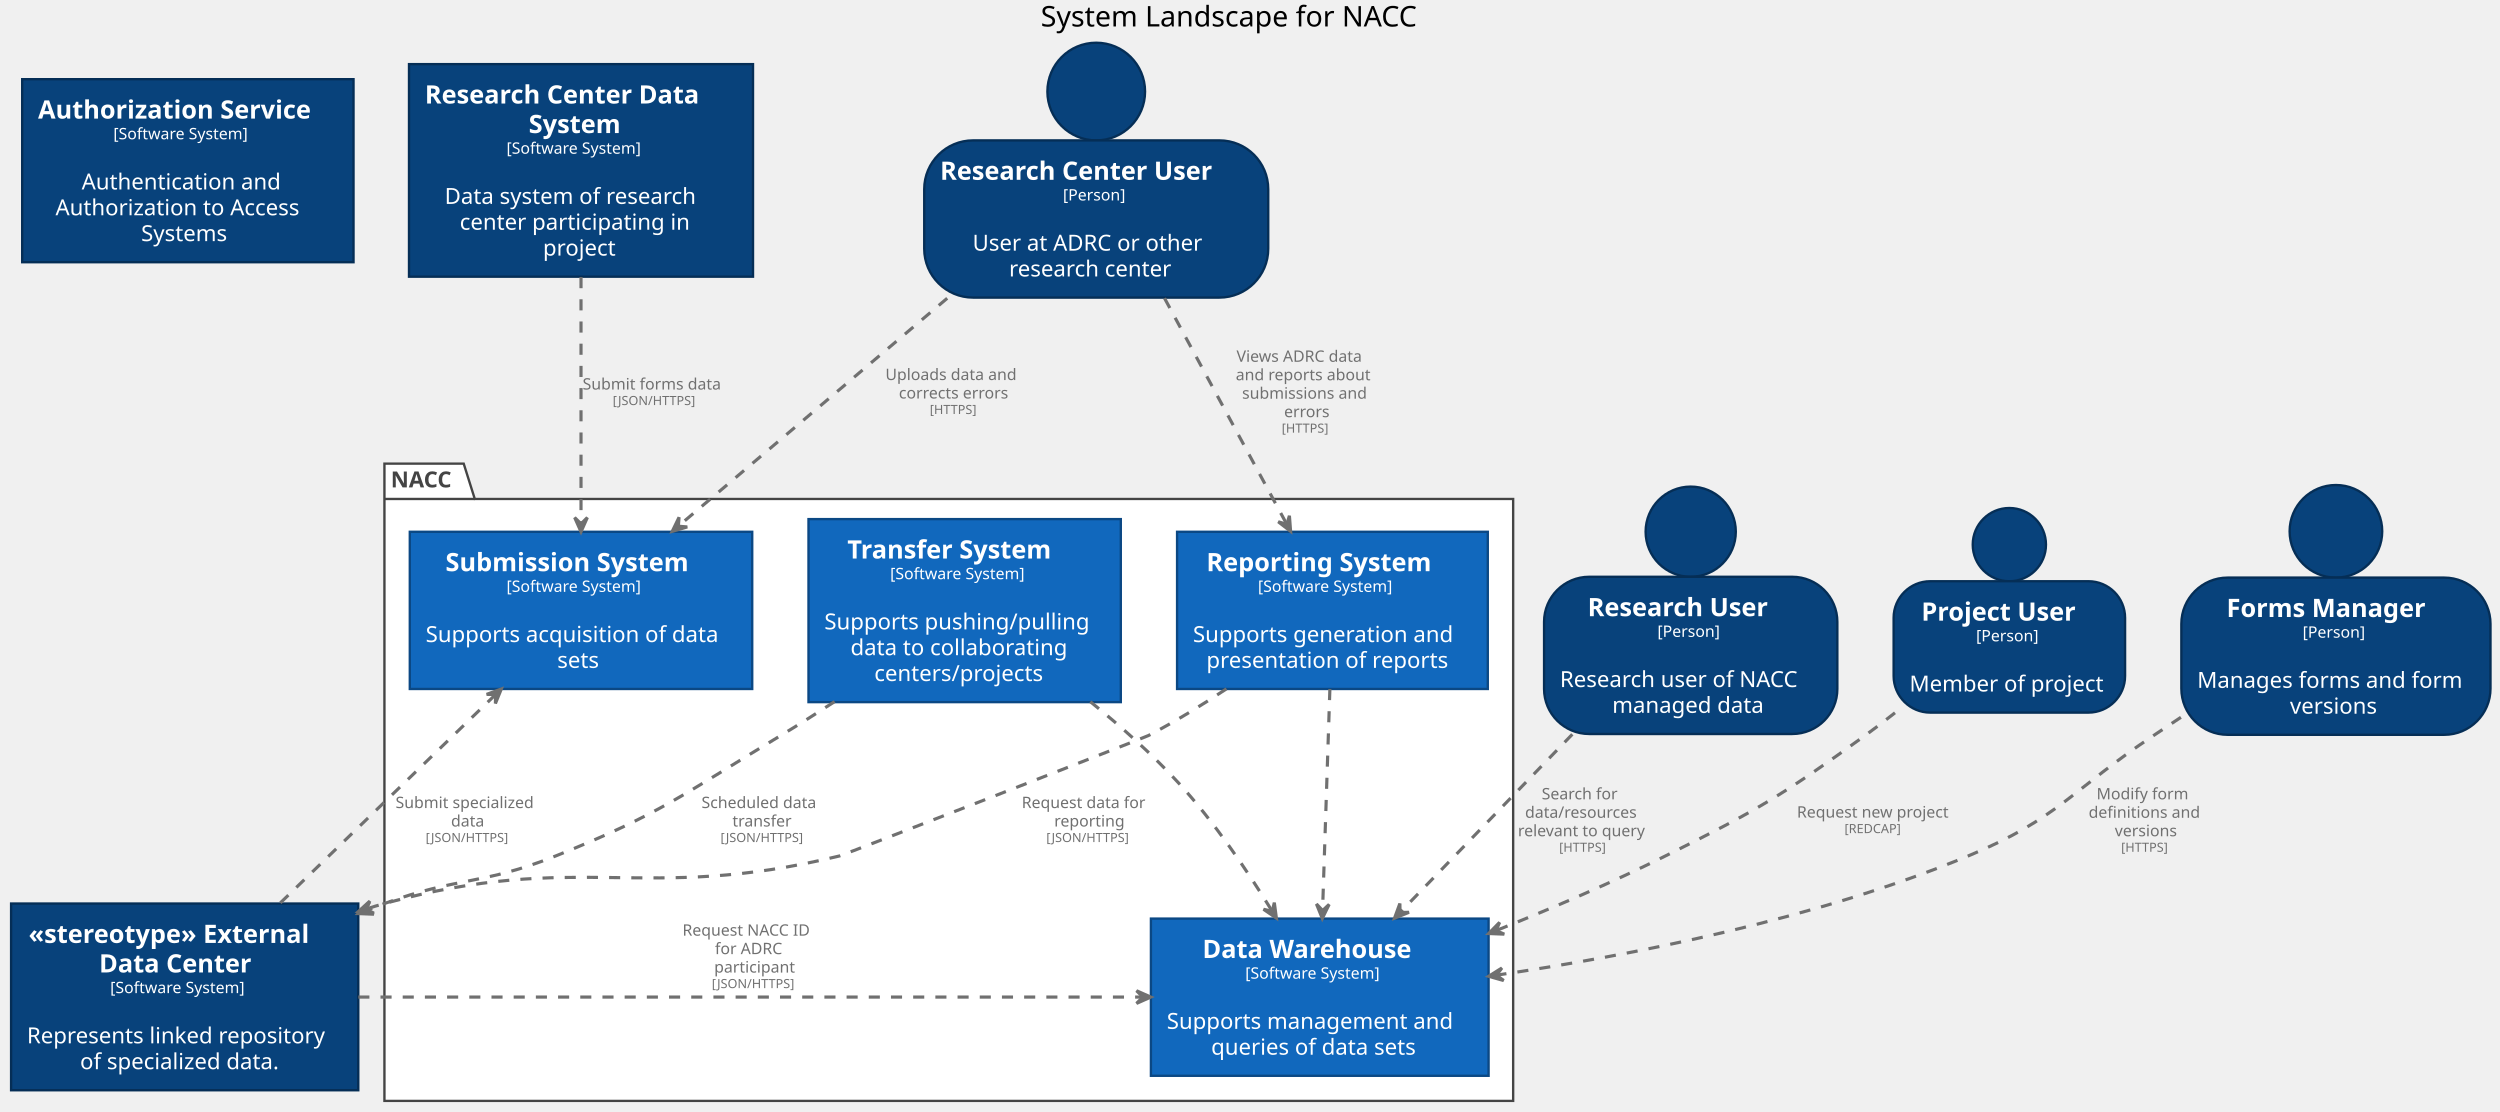
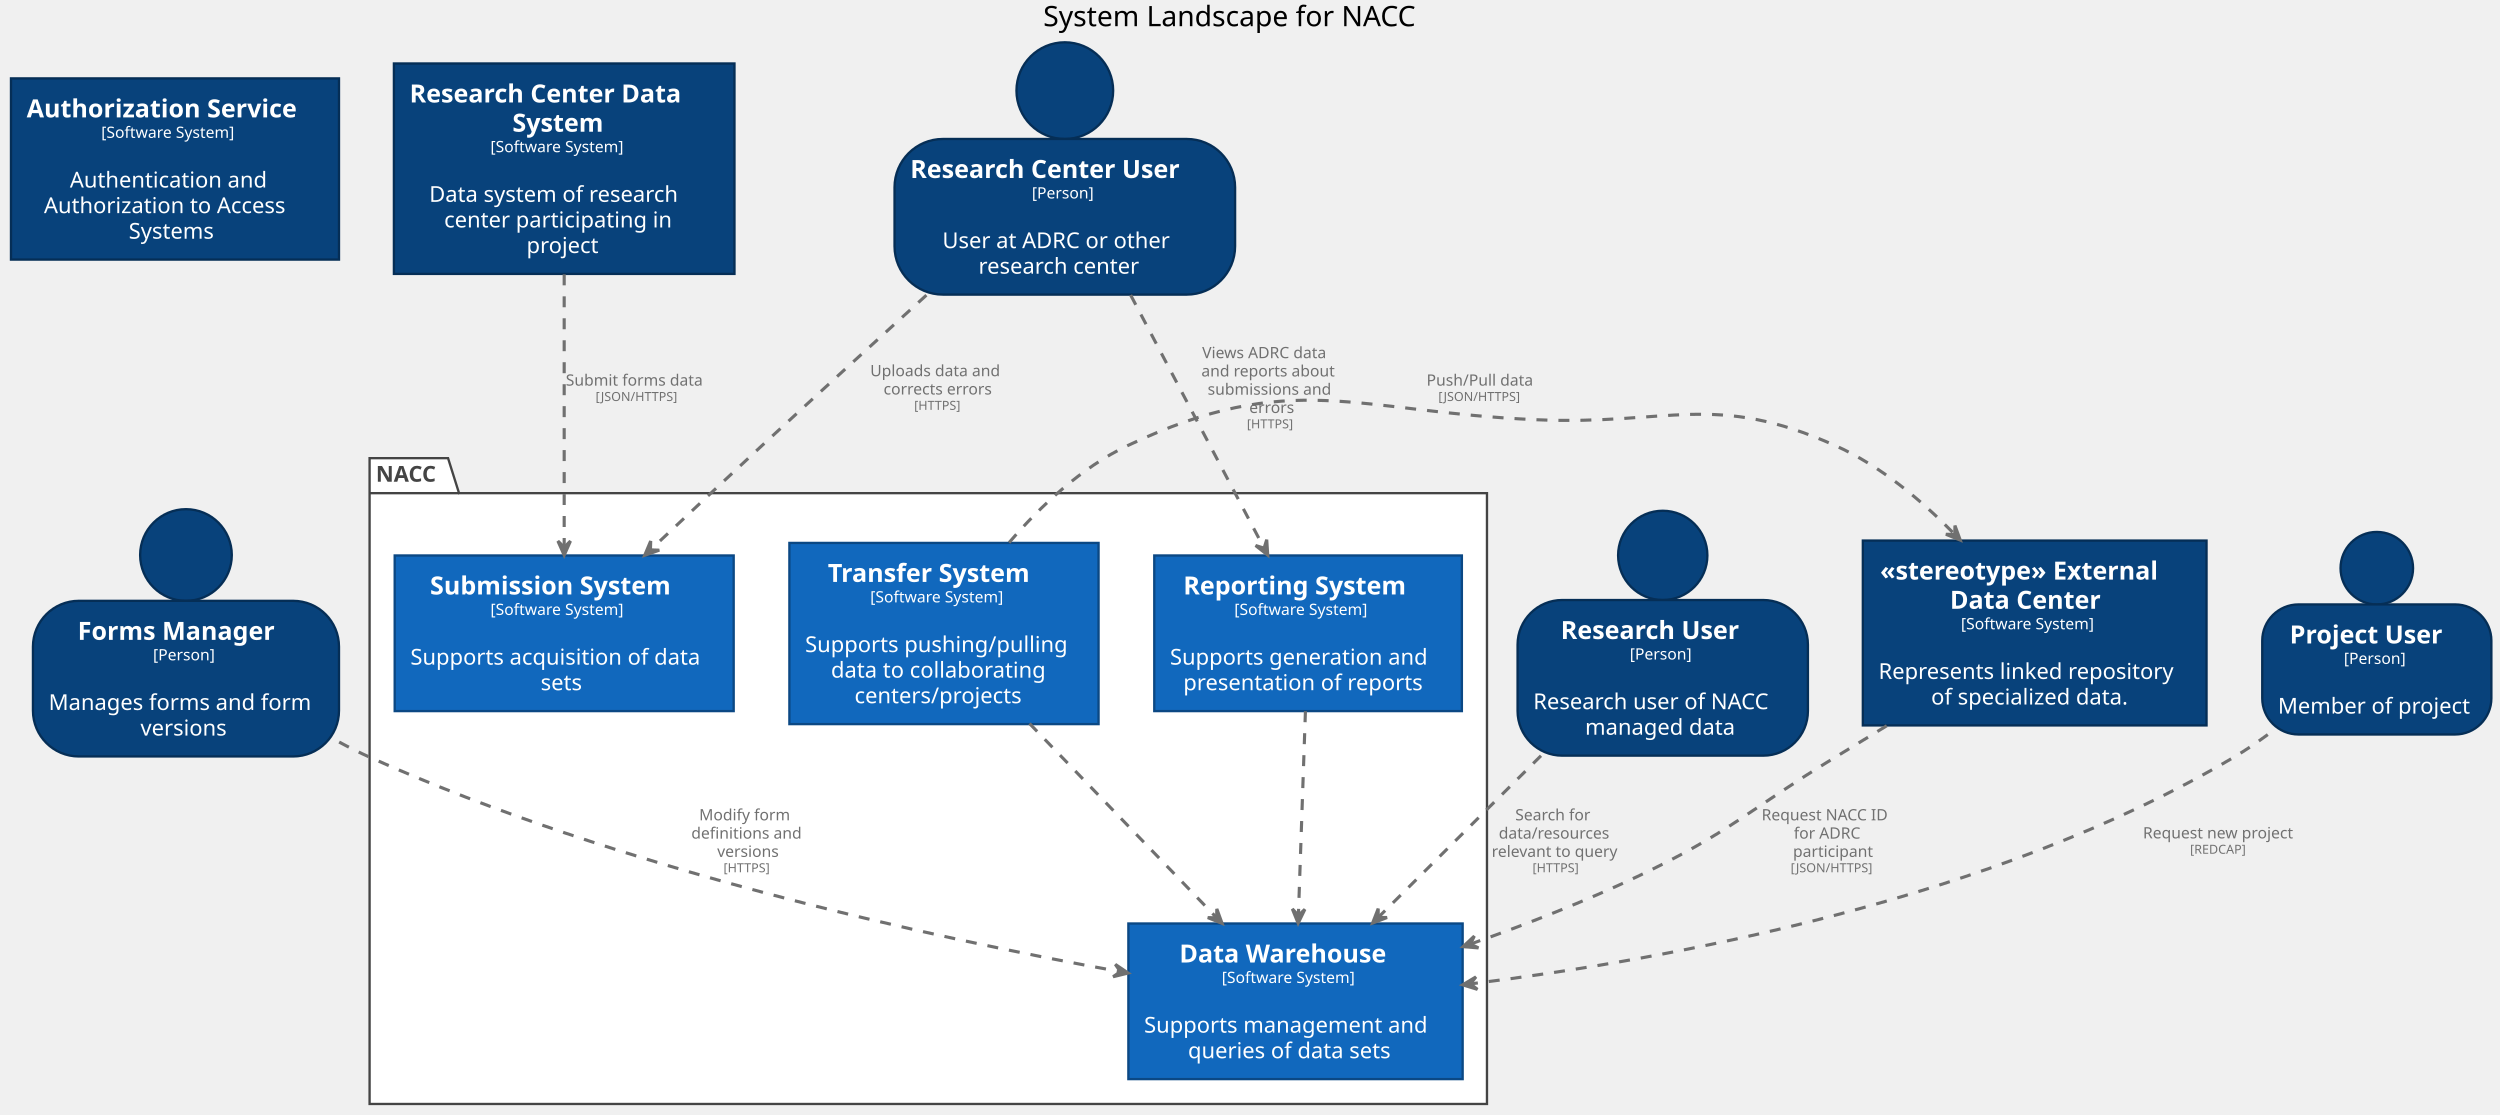
- <svg xmlns="http://www.w3.org/2000/svg" contentScriptType="application/ecmascript" contentStyleType="text/css" height="701px" preserveAspectRatio="none" style="width:1577px;height:701px;background:#FFFFFF;" version="1.1" viewBox="0 0 1577 701" width="1577px" zoomAndPan="magnify">
+ <svg xmlns="http://www.w3.org/2000/svg" contentScriptType="application/ecmascript" contentStyleType="text/css" height="710px" preserveAspectRatio="none" style="width:1593px;height:710px;background:#FFFFFF;" version="1.1" viewBox="0 0 1593 710" width="1593px" zoomAndPan="magnify">
  <defs />
  <g>
-     <text fill="#000000" font-family="sans-serif" font-size="18" lengthAdjust="spacing" textLength="251" x="656.5" y="16.708">System Landscape for NACC</text>
-     <polygon fill="#FFFFFF" points="242.5,292.453,292.5,292.453,299.5,314.75,954.5,314.75,954.5,694.453,242.5,694.453,242.5,292.453" style="stroke:#444444;stroke-width:1.5;" />
-     <line style="stroke:#444444;stroke-width:1.5;" x1="242.5" x2="299.5" y1="314.75" y2="314.75" />
-     <text fill="#444444" font-family="sans-serif" font-size="14" font-weight="bold" lengthAdjust="spacing" textLength="44" x="246.5" y="307.448">NACC</text>
-     <rect fill="#1168BD" height="99.156" style="stroke:#0B4884;stroke-width:1.5;" width="216" x="258.5" y="335.453" />
-     <text fill="#FFFFFF" font-family="sans-serif" font-size="16" font-weight="bold" lengthAdjust="spacing" textLength="171" x="281" y="360.305">Submission System</text>
-     <text fill="#FFFFFF" font-family="sans-serif" font-size="10" lengthAdjust="spacing" textLength="94" x="319.5" y="373.36">[Software System]</text>
-     <text fill="#FFFFFF" font-family="sans-serif" font-size="14" lengthAdjust="spacing" textLength="0" x="368.5" y="388.714" />
-     <text fill="#FFFFFF" font-family="sans-serif" font-size="14" lengthAdjust="spacing" textLength="192" x="268.5" y="405.011">Supports acquisition of data</text>
-     <text fill="#FFFFFF" font-family="sans-serif" font-size="14" lengthAdjust="spacing" textLength="30" x="351.5" y="421.308">sets</text>
-     <rect fill="#1168BD" height="99.156" style="stroke:#0B4884;stroke-width:1.5;" width="213" x="726" y="579.453" />
-     <text fill="#FFFFFF" font-family="sans-serif" font-size="16" font-weight="bold" lengthAdjust="spacing" textLength="148" x="758.5" y="604.305">Data Warehouse</text>
-     <text fill="#FFFFFF" font-family="sans-serif" font-size="10" lengthAdjust="spacing" textLength="94" x="785.5" y="617.36">[Software System]</text>
-     <text fill="#FFFFFF" font-family="sans-serif" font-size="14" lengthAdjust="spacing" textLength="0" x="834.5" y="632.714" />
-     <text fill="#FFFFFF" font-family="sans-serif" font-size="14" lengthAdjust="spacing" textLength="189" x="736" y="649.011">Supports management and</text>
-     <text fill="#FFFFFF" font-family="sans-serif" font-size="14" lengthAdjust="spacing" textLength="137" x="764" y="665.308">queries of data sets</text>
-     <rect fill="#1168BD" height="115.453" style="stroke:#0B4884;stroke-width:1.5;" width="197" x="510" y="327.453" />
-     <text fill="#FFFFFF" font-family="sans-serif" font-size="16" font-weight="bold" lengthAdjust="spacing" textLength="148" x="534.5" y="352.305">Transfer System</text>
-     <text fill="#FFFFFF" font-family="sans-serif" font-size="10" lengthAdjust="spacing" textLength="94" x="561.5" y="365.36">[Software System]</text>
-     <text fill="#FFFFFF" font-family="sans-serif" font-size="14" lengthAdjust="spacing" textLength="0" x="610.5" y="380.714" />
-     <text fill="#FFFFFF" font-family="sans-serif" font-size="14" lengthAdjust="spacing" textLength="173" x="520" y="397.011">Supports pushing/pulling</text>
-     <text fill="#FFFFFF" font-family="sans-serif" font-size="14" lengthAdjust="spacing" textLength="140" x="536.5" y="413.308">data to collaborating</text>
-     <text fill="#FFFFFF" font-family="sans-serif" font-size="14" lengthAdjust="spacing" textLength="114" x="551.5" y="429.604">centers/projects</text>
-     <rect fill="#1168BD" height="99.156" style="stroke:#0B4884;stroke-width:1.5;" width="196" x="742.5" y="335.453" />
-     <text fill="#FFFFFF" font-family="sans-serif" font-size="16" font-weight="bold" lengthAdjust="spacing" textLength="159" x="761" y="360.305">Reporting System</text>
-     <text fill="#FFFFFF" font-family="sans-serif" font-size="10" lengthAdjust="spacing" textLength="94" x="793.5" y="373.36">[Software System]</text>
-     <text fill="#FFFFFF" font-family="sans-serif" font-size="14" lengthAdjust="spacing" textLength="0" x="842.5" y="388.714" />
-     <text fill="#FFFFFF" font-family="sans-serif" font-size="14" lengthAdjust="spacing" textLength="172" x="752.5" y="405.011">Supports generation and</text>
-     <text fill="#FFFFFF" font-family="sans-serif" font-size="14" lengthAdjust="spacing" textLength="159" x="761" y="421.308">presentation of reports</text>
-     <rect fill="#08427B" height="115.453" style="stroke:#052E56;stroke-width:1.5;" width="209" x="14" y="49.953" />
-     <text fill="#FFFFFF" font-family="sans-serif" font-size="16" font-weight="bold" lengthAdjust="spacing" textLength="189" x="24" y="74.805">Authorization Service</text>
-     <text fill="#FFFFFF" font-family="sans-serif" font-size="10" lengthAdjust="spacing" textLength="94" x="71.5" y="87.86">[Software System]</text>
-     <text fill="#FFFFFF" font-family="sans-serif" font-size="14" lengthAdjust="spacing" textLength="0" x="120.5" y="103.214" />
-     <text fill="#FFFFFF" font-family="sans-serif" font-size="14" lengthAdjust="spacing" textLength="130" x="51.5" y="119.511">Authentication and</text>
-     <text fill="#FFFFFF" font-family="sans-serif" font-size="14" lengthAdjust="spacing" textLength="163" x="35" y="135.808">Authorization to Access</text>
-     <text fill="#FFFFFF" font-family="sans-serif" font-size="14" lengthAdjust="spacing" textLength="59" x="89" y="152.105">Systems</text>
-     <ellipse cx="1473.5" cy="335.154" fill="#08427B" rx="29.201" ry="29.201" style="stroke:#052E56;stroke-width:1.5;" />
-     <rect fill="#08427B" height="99.156" rx="29.201" ry="29.201" style="stroke:#052E56;stroke-width:1.5;" width="195" x="1376" y="364.355" />
-     <text fill="#FFFFFF" font-family="sans-serif" font-size="16" font-weight="bold" lengthAdjust="spacing" textLength="138" x="1404.5" y="389.207">Forms Manager</text>
-     <text fill="#FFFFFF" font-family="sans-serif" font-size="10" lengthAdjust="spacing" textLength="42" x="1452.5" y="402.262">[Person]</text>
-     <text fill="#FFFFFF" font-family="sans-serif" font-size="14" lengthAdjust="spacing" textLength="0" x="1475.5" y="417.616" />
-     <text fill="#FFFFFF" font-family="sans-serif" font-size="14" lengthAdjust="spacing" textLength="171" x="1386" y="433.913">Manages forms and form</text>
-     <text fill="#FFFFFF" font-family="sans-serif" font-size="14" lengthAdjust="spacing" textLength="58" x="1444.5" y="450.209">versions</text>
-     <ellipse cx="1066.5" cy="335.396" fill="#08427B" rx="28.442" ry="28.442" style="stroke:#052E56;stroke-width:1.5;" />
-     <rect fill="#08427B" height="99.156" rx="28.442" ry="28.442" style="stroke:#052E56;stroke-width:1.5;" width="185" x="974" y="363.838" />
-     <text fill="#FFFFFF" font-family="sans-serif" font-size="16" font-weight="bold" lengthAdjust="spacing" textLength="130" x="1001.5" y="388.689">Research User</text>
-     <text fill="#FFFFFF" font-family="sans-serif" font-size="10" lengthAdjust="spacing" textLength="42" x="1045.5" y="401.745">[Person]</text>
-     <text fill="#FFFFFF" font-family="sans-serif" font-size="14" lengthAdjust="spacing" textLength="0" x="1068.5" y="417.099" />
-     <text fill="#FFFFFF" font-family="sans-serif" font-size="14" lengthAdjust="spacing" textLength="161" x="984" y="433.395">Research user of NACC</text>
-     <text fill="#FFFFFF" font-family="sans-serif" font-size="14" lengthAdjust="spacing" textLength="99" x="1017" y="449.692">managed data</text>
-     <rect fill="#08427B" height="117.781" style="stroke:#052E56;stroke-width:1.5;" width="219" x="7" y="569.953" />
-     <text fill="#FFFFFF" font-family="sans-serif" font-size="16" font-weight="bold" lengthAdjust="spacing" textLength="197" x="18" y="594.805">«stereotype» External</text>
-     <text fill="#FFFFFF" font-family="sans-serif" font-size="16" font-weight="bold" lengthAdjust="spacing" textLength="108" x="62.5" y="613.43">Data Center</text>
-     <text fill="#FFFFFF" font-family="sans-serif" font-size="10" lengthAdjust="spacing" textLength="94" x="69.5" y="626.485">[Software System]</text>
-     <text fill="#FFFFFF" font-family="sans-serif" font-size="14" lengthAdjust="spacing" textLength="0" x="118.5" y="641.839" />
-     <text fill="#FFFFFF" font-family="sans-serif" font-size="14" lengthAdjust="spacing" textLength="199" x="17" y="658.136">Represents linked repository</text>
-     <text fill="#FFFFFF" font-family="sans-serif" font-size="14" lengthAdjust="spacing" textLength="132" x="50.5" y="674.433">of specialized data.</text>
-     <rect fill="#08427B" height="134.078" style="stroke:#052E56;stroke-width:1.5;" width="217" x="258" y="40.453" />
-     <text fill="#FFFFFF" font-family="sans-serif" font-size="16" font-weight="bold" lengthAdjust="spacing" textLength="197" x="268" y="65.305">Research Center Data</text>
-     <text fill="#FFFFFF" font-family="sans-serif" font-size="16" font-weight="bold" lengthAdjust="spacing" textLength="66" x="333.5" y="83.93">System</text>
-     <text fill="#FFFFFF" font-family="sans-serif" font-size="10" lengthAdjust="spacing" textLength="94" x="319.5" y="96.985">[Software System]</text>
-     <text fill="#FFFFFF" font-family="sans-serif" font-size="14" lengthAdjust="spacing" textLength="0" x="368.5" y="112.339" />
-     <text fill="#FFFFFF" font-family="sans-serif" font-size="14" lengthAdjust="spacing" textLength="168" x="280.5" y="128.636">Data system of research</text>
-     <text fill="#FFFFFF" font-family="sans-serif" font-size="14" lengthAdjust="spacing" textLength="149" x="290" y="144.933">center participating in</text>
-     <text fill="#FFFFFF" font-family="sans-serif" font-size="14" lengthAdjust="spacing" textLength="48" x="342.5" y="161.23">project</text>
-     <ellipse cx="691.5" cy="57.757" fill="#08427B" rx="30.804" ry="30.804" style="stroke:#052E56;stroke-width:1.5;" />
-     <rect fill="#08427B" height="99.156" rx="30.804" ry="30.804" style="stroke:#052E56;stroke-width:1.5;" width="217" x="583" y="88.561" />
-     <text fill="#FFFFFF" font-family="sans-serif" font-size="16" font-weight="bold" lengthAdjust="spacing" textLength="197" x="593" y="113.413">Research Center User</text>
-     <text fill="#FFFFFF" font-family="sans-serif" font-size="10" lengthAdjust="spacing" textLength="42" x="670.5" y="126.469">[Person]</text>
-     <text fill="#FFFFFF" font-family="sans-serif" font-size="14" lengthAdjust="spacing" textLength="0" x="693.5" y="141.822" />
-     <text fill="#FFFFFF" font-family="sans-serif" font-size="14" lengthAdjust="spacing" textLength="152" x="613.5" y="158.119">User at ADRC or other</text>
-     <text fill="#FFFFFF" font-family="sans-serif" font-size="14" lengthAdjust="spacing" textLength="110" x="636.5" y="174.416">research center</text>
-     <ellipse cx="1267.5" cy="343.551" fill="#08427B" rx="23.098" ry="23.098" style="stroke:#052E56;stroke-width:1.5;" />
-     <rect fill="#08427B" height="82.859" rx="23.098" ry="23.098" style="stroke:#052E56;stroke-width:1.5;" width="146" x="1194.5" y="366.648" />
-     <text fill="#FFFFFF" font-family="sans-serif" font-size="16" font-weight="bold" lengthAdjust="spacing" textLength="111" x="1212" y="391.5">Project User</text>
-     <text fill="#FFFFFF" font-family="sans-serif" font-size="10" lengthAdjust="spacing" textLength="42" x="1246.5" y="404.555">[Person]</text>
-     <text fill="#FFFFFF" font-family="sans-serif" font-size="14" lengthAdjust="spacing" textLength="0" x="1269.5" y="419.909" />
-     <text fill="#FFFFFF" font-family="sans-serif" font-size="14" lengthAdjust="spacing" textLength="126" x="1204.5" y="436.206">Member of project</text>
-     <path d="M1375.72,452.463 C1369.9,456.363 1364.13,460.213 1358.5,463.953 C1306.84,498.243 1298.76,516.153 1241.5,539.953 C1145.17,580.003 1028.17,602.813 944.03,615.123 " fill="none" id="FormsManager-to-DataWarehouse" style="stroke:#707070;stroke-width:2.0;stroke-dasharray:7.0,7.0;" />
-     <polygon fill="#707070" points="939.05,615.843,948.529,618.519,943.999,615.13,947.388,610.6,939.05,615.843" style="stroke:#707070;stroke-width:2.0;" />
-     <text fill="#707070" font-family="sans-serif" font-size="10" lengthAdjust="spacing" textLength="60" x="1322.5" y="504.235">Modify form</text>
-     <text fill="#707070" font-family="sans-serif" font-size="10" lengthAdjust="spacing" textLength="70" x="1317.5" y="515.876">definitions and</text>
-     <text fill="#707070" font-family="sans-serif" font-size="10" lengthAdjust="spacing" textLength="40" x="1334" y="527.517">versions</text>
-     <text fill="#707070" font-family="sans-serif" font-size="8" lengthAdjust="spacing" textLength="32" x="1338" y="537.301">[HTTPS]</text>
-     <path d="M991.82,463.193 C956.47,499.743 915.17,542.453 883.48,575.233 " fill="none" id="ResearchUser-to-DataWarehouse" style="stroke:#707070;stroke-width:2.0;stroke-dasharray:7.0,7.0;" />
-     <polygon fill="#707070" points="879.66,579.173,888.794,575.49,883.138,575.581,883.047,569.925,879.66,579.173" style="stroke:#707070;stroke-width:2.0;" />
-     <text fill="#707070" font-family="sans-serif" font-size="10" lengthAdjust="spacing" textLength="51" x="972.5" y="504.235">Search for</text>
-     <text fill="#707070" font-family="sans-serif" font-size="10" lengthAdjust="spacing" textLength="72" x="962" y="515.876">data/resources</text>
-     <text fill="#707070" font-family="sans-serif" font-size="10" lengthAdjust="spacing" textLength="84" x="957.5" y="527.517">relevant to query</text>
-     <text fill="#707070" font-family="sans-serif" font-size="8" lengthAdjust="spacing" textLength="32" x="983.5" y="537.301">[HTTPS]</text>
-     <path d="M176.85,569.533 C218.17,529.543 272.48,476.963 312.39,438.333 " fill="none" id="stereotypeExternalDataCenter-to-SubmissionSystem" style="stroke:#707070;stroke-width:2.0;stroke-dasharray:7.0,7.0;" />
-     <polygon fill="#707070" points="316.21,434.633,306.955,438.001,312.611,438.104,312.508,443.76,316.21,434.633" style="stroke:#707070;stroke-width:2.0;" />
-     <text fill="#707070" font-family="sans-serif" font-size="10" lengthAdjust="spacing" textLength="89" x="249.5" y="509.735">Submit specialized</text>
-     <text fill="#707070" font-family="sans-serif" font-size="10" lengthAdjust="spacing" textLength="22" x="284.5" y="521.376">data</text>
-     <text fill="#707070" font-family="sans-serif" font-size="8" lengthAdjust="spacing" textLength="54" x="268.5" y="531.16">[JSON/HTTPS]</text>
-     <path d="M226.02,628.953 C360.04,628.953 585.73,628.953 720.75,628.953 " fill="none" id="stereotypeExternalDataCenter-to-DataWarehouse" style="stroke:#707070;stroke-width:2.0;stroke-dasharray:7.0,7.0;" />
-     <polygon fill="#707070" points="725.91,628.953,716.91,624.953,720.91,628.953,716.91,632.953,725.91,628.953" style="stroke:#707070;stroke-width:2.0;" />
-     <text fill="#707070" font-family="sans-serif" font-size="10" lengthAdjust="spacing" textLength="88" x="430.5" y="590.235">Request NACC ID</text>
-     <text fill="#707070" font-family="sans-serif" font-size="10" lengthAdjust="spacing" textLength="47" x="451" y="601.876">for ADRC</text>
-     <text fill="#707070" font-family="sans-serif" font-size="10" lengthAdjust="spacing" textLength="51" x="450.5" y="613.517">participant</text>
-     <text fill="#707070" font-family="sans-serif" font-size="8" lengthAdjust="spacing" textLength="54" x="449" y="623.301">[JSON/HTTPS]</text>
-     <path d="M773.65,434.533 C757.93,444.923 740.95,455.353 724.5,463.953 C721.92,465.303 532.32,539.273 529.5,539.953 C404.86,570.173 366.18,536.023 242.5,569.953 C238.66,571.003 234.8,572.163 230.92,573.413 " fill="none" id="ReportingSystem-to-stereotypeExternalDataCenter" style="stroke:#707070;stroke-width:2.0;stroke-dasharray:7.0,7.0;" />
-     <polygon fill="#707070" points="226.01,575.033,235.811,576,230.756,573.461,233.295,568.405,226.01,575.033" style="stroke:#707070;stroke-width:2.0;" />
-     <text fill="#707070" font-family="sans-serif" font-size="10" lengthAdjust="spacing" textLength="82" x="644.5" y="509.735">Request data for</text>
-     <text fill="#707070" font-family="sans-serif" font-size="10" lengthAdjust="spacing" textLength="44" x="665" y="521.376">reporting</text>
-     <text fill="#707070" font-family="sans-serif" font-size="8" lengthAdjust="spacing" textLength="54" x="660" y="531.16">[JSON/HTTPS]</text>
-     <path d="M526.46,442.593 C515.17,449.953 503.62,457.263 492.5,463.953 C431.17,500.863 416.94,513.323 350.5,539.953 C304.26,558.483 289.28,552.813 242.5,569.953 C238.6,571.383 234.65,572.883 230.68,574.433 " fill="none" id="TransferSystem-to-stereotypeExternalDataCenter" style="stroke:#707070;stroke-width:2.0;stroke-dasharray:7.0,7.0;" />
-     <polygon fill="#707070" points="226.01,576.283,235.85,576.691,230.659,574.443,232.907,569.252,226.01,576.283" style="stroke:#707070;stroke-width:2.0;" />
-     <text fill="#707070" font-family="sans-serif" font-size="10" lengthAdjust="spacing" textLength="75" x="442.5" y="509.735">Scheduled data</text>
-     <text fill="#707070" font-family="sans-serif" font-size="10" lengthAdjust="spacing" textLength="39" x="462" y="521.376">transfer</text>
-     <text fill="#707070" font-family="sans-serif" font-size="8" lengthAdjust="spacing" textLength="54" x="454.5" y="531.16">[JSON/HTTPS]</text>
-     <path d="M366.5,174.793 C366.5,222.473 366.5,285.933 366.5,330.393 " fill="none" id="ResearchCenterDataSystem-to-SubmissionSystem" style="stroke:#707070;stroke-width:2.0;stroke-dasharray:7.0,7.0;" />
-     <polygon fill="#707070" points="366.5,335.453,370.5,326.453,366.5,330.453,362.5,326.453,366.5,335.453" style="stroke:#707070;stroke-width:2.0;" />
-     <text fill="#707070" font-family="sans-serif" font-size="10" lengthAdjust="spacing" textLength="92" x="367.5" y="245.735">Submit forms data</text>
-     <text fill="#707070" font-family="sans-serif" font-size="8" lengthAdjust="spacing" textLength="54" x="386.5" y="255.519">[JSON/HTTPS]</text>
-     <path d="M687.79,442.643 C707.06,458.193 726.88,475.793 743.5,493.953 C765.87,518.393 786.62,548.963 802.45,574.723 " fill="none" id="TransferSystem-to-DataWarehouse" style="stroke:#707070;stroke-width:2.0;stroke-dasharray:7.0,7.0;" />
-     <polygon fill="#707070" points="805.14,579.143,803.839,569.381,802.524,574.882,797.022,573.567,805.14,579.143" style="stroke:#707070;stroke-width:2.0;" />
-     <text fill="#000000" font-family="sans-serif" font-size="10" lengthAdjust="spacing" textLength="0" x="782.5" y="520.735" />
-     <path d="M838.89,434.633 C837.55,475.083 835.65,532.573 834.27,574.333 " fill="none" id="ReportingSystem-to-DataWarehouse" style="stroke:#707070;stroke-width:2.0;stroke-dasharray:7.0,7.0;" />
-     <polygon fill="#707070" points="834.11,579.353,838.416,570.495,834.281,574.356,830.421,570.221,834.11,579.353" style="stroke:#707070;stroke-width:2.0;" />
-     <text fill="#000000" font-family="sans-serif" font-size="10" lengthAdjust="spacing" textLength="0" x="840.5" y="520.735" />
-     <path d="M734.6,188.143 C759.29,233.803 789.62,289.873 811.48,330.303 " fill="none" id="ResearchCenterUser-to-ReportingSystem" style="stroke:#707070;stroke-width:2.0;stroke-dasharray:7.0,7.0;" />
-     <polygon fill="#707070" points="814.11,335.153,813.361,325.333,811.738,330.752,806.319,329.128,814.11,335.153" style="stroke:#707070;stroke-width:2.0;" />
-     <text fill="#707070" font-family="sans-serif" font-size="10" lengthAdjust="spacing" textLength="86" x="780" y="228.235">Views ADRC data</text>
-     <text fill="#707070" font-family="sans-serif" font-size="10" lengthAdjust="spacing" textLength="87" x="779.5" y="239.876">and reports about</text>
-     <text fill="#707070" font-family="sans-serif" font-size="10" lengthAdjust="spacing" textLength="79" x="783.5" y="251.517">submissions and</text>
-     <text fill="#707070" font-family="sans-serif" font-size="10" lengthAdjust="spacing" textLength="29" x="810" y="263.157">errors</text>
-     <text fill="#707070" font-family="sans-serif" font-size="8" lengthAdjust="spacing" textLength="32" x="808.5" y="272.941">[HTTPS]</text>
-     <path d="M597.5,188.143 C542.98,234.353 475.86,291.243 428.05,331.773 " fill="none" id="ResearchCenterUser-to-SubmissionSystem" style="stroke:#707070;stroke-width:2.0;stroke-dasharray:7.0,7.0;" />
-     <polygon fill="#707070" points="424.07,335.153,433.524,332.392,427.886,331.923,428.355,326.285,424.07,335.153" style="stroke:#707070;stroke-width:2.0;" />
-     <text fill="#707070" font-family="sans-serif" font-size="10" lengthAdjust="spacing" textLength="85" x="558.5" y="239.735">Uploads data and</text>
-     <text fill="#707070" font-family="sans-serif" font-size="10" lengthAdjust="spacing" textLength="71" x="567" y="251.376">corrects errors</text>
-     <text fill="#707070" font-family="sans-serif" font-size="8" lengthAdjust="spacing" textLength="32" x="586.5" y="261.16">[HTTPS]</text>
-     <path d="M1195.35,449.633 C1189.08,454.613 1182.74,459.443 1176.5,463.953 C1123.49,502.253 1109.01,510.733 1050.5,539.953 C1016.52,556.923 978.43,573.193 943.71,587.013 " fill="none" id="ProjectUser-to-DataWarehouse" style="stroke:#707070;stroke-width:2.0;stroke-dasharray:7.0,7.0;" />
-     <polygon fill="#707070" points="939.06,588.863,948.901,589.261,943.707,587.019,945.949,581.825,939.06,588.863" style="stroke:#707070;stroke-width:2.0;" />
-     <text fill="#707070" font-family="sans-serif" font-size="10" lengthAdjust="spacing" textLength="99" x="1133.5" y="515.735">Request new project</text>
-     <text fill="#707070" font-family="sans-serif" font-size="8" lengthAdjust="spacing" textLength="39" x="1163.5" y="525.519">[REDCAP]</text>
+     <text fill="#000000" font-family="sans-serif" font-size="18" lengthAdjust="spacing" textLength="251" x="664.75" y="16.708">System Landscape for NACC</text>
+     <polygon fill="#FFFFFF" points="235.5,291.953,285.5,291.953,292.5,314.25,947.5,314.25,947.5,703.453,235.5,703.453,235.5,291.953" style="stroke:#444444;stroke-width:1.5;" />
+     <line style="stroke:#444444;stroke-width:1.5;" x1="235.5" x2="292.5" y1="314.25" y2="314.25" />
+     <text fill="#444444" font-family="sans-serif" font-size="14" font-weight="bold" lengthAdjust="spacing" textLength="44" x="239.5" y="306.948">NACC</text>
+     <rect fill="#1168BD" height="99.156" style="stroke:#0B4884;stroke-width:1.5;" width="216" x="251.5" y="353.953" />
+     <text fill="#FFFFFF" font-family="sans-serif" font-size="16" font-weight="bold" lengthAdjust="spacing" textLength="171" x="274" y="378.805">Submission System</text>
+     <text fill="#FFFFFF" font-family="sans-serif" font-size="10" lengthAdjust="spacing" textLength="94" x="312.5" y="391.86">[Software System]</text>
+     <text fill="#FFFFFF" font-family="sans-serif" font-size="14" lengthAdjust="spacing" textLength="0" x="361.5" y="407.214" />
+     <text fill="#FFFFFF" font-family="sans-serif" font-size="14" lengthAdjust="spacing" textLength="192" x="261.5" y="423.511">Supports acquisition of data</text>
+     <text fill="#FFFFFF" font-family="sans-serif" font-size="14" lengthAdjust="spacing" textLength="30" x="344.5" y="439.808">sets</text>
+     <rect fill="#1168BD" height="99.156" style="stroke:#0B4884;stroke-width:1.5;" width="213" x="719" y="588.453" />
+     <text fill="#FFFFFF" font-family="sans-serif" font-size="16" font-weight="bold" lengthAdjust="spacing" textLength="148" x="751.5" y="613.305">Data Warehouse</text>
+     <text fill="#FFFFFF" font-family="sans-serif" font-size="10" lengthAdjust="spacing" textLength="94" x="778.5" y="626.36">[Software System]</text>
+     <text fill="#FFFFFF" font-family="sans-serif" font-size="14" lengthAdjust="spacing" textLength="0" x="827.5" y="641.714" />
+     <text fill="#FFFFFF" font-family="sans-serif" font-size="14" lengthAdjust="spacing" textLength="189" x="729" y="658.011">Supports management and</text>
+     <text fill="#FFFFFF" font-family="sans-serif" font-size="14" lengthAdjust="spacing" textLength="137" x="757" y="674.308">queries of data sets</text>
+     <rect fill="#1168BD" height="115.453" style="stroke:#0B4884;stroke-width:1.5;" width="197" x="503" y="345.953" />
+     <text fill="#FFFFFF" font-family="sans-serif" font-size="16" font-weight="bold" lengthAdjust="spacing" textLength="148" x="527.5" y="370.805">Transfer System</text>
+     <text fill="#FFFFFF" font-family="sans-serif" font-size="10" lengthAdjust="spacing" textLength="94" x="554.5" y="383.86">[Software System]</text>
+     <text fill="#FFFFFF" font-family="sans-serif" font-size="14" lengthAdjust="spacing" textLength="0" x="603.5" y="399.214" />
+     <text fill="#FFFFFF" font-family="sans-serif" font-size="14" lengthAdjust="spacing" textLength="173" x="513" y="415.511">Supports pushing/pulling</text>
+     <text fill="#FFFFFF" font-family="sans-serif" font-size="14" lengthAdjust="spacing" textLength="140" x="529.5" y="431.808">data to collaborating</text>
+     <text fill="#FFFFFF" font-family="sans-serif" font-size="14" lengthAdjust="spacing" textLength="114" x="544.5" y="448.104">centers/projects</text>
+     <rect fill="#1168BD" height="99.156" style="stroke:#0B4884;stroke-width:1.5;" width="196" x="735.5" y="353.953" />
+     <text fill="#FFFFFF" font-family="sans-serif" font-size="16" font-weight="bold" lengthAdjust="spacing" textLength="159" x="754" y="378.805">Reporting System</text>
+     <text fill="#FFFFFF" font-family="sans-serif" font-size="10" lengthAdjust="spacing" textLength="94" x="786.5" y="391.86">[Software System]</text>
+     <text fill="#FFFFFF" font-family="sans-serif" font-size="14" lengthAdjust="spacing" textLength="0" x="835.5" y="407.214" />
+     <text fill="#FFFFFF" font-family="sans-serif" font-size="14" lengthAdjust="spacing" textLength="172" x="745.5" y="423.511">Supports generation and</text>
+     <text fill="#FFFFFF" font-family="sans-serif" font-size="14" lengthAdjust="spacing" textLength="159" x="754" y="439.808">presentation of reports</text>
+     <rect fill="#08427B" height="115.453" style="stroke:#052E56;stroke-width:1.5;" width="209" x="7" y="49.953" />
+     <text fill="#FFFFFF" font-family="sans-serif" font-size="16" font-weight="bold" lengthAdjust="spacing" textLength="189" x="17" y="74.805">Authorization Service</text>
+     <text fill="#FFFFFF" font-family="sans-serif" font-size="10" lengthAdjust="spacing" textLength="94" x="64.5" y="87.86">[Software System]</text>
+     <text fill="#FFFFFF" font-family="sans-serif" font-size="14" lengthAdjust="spacing" textLength="0" x="113.5" y="103.214" />
+     <text fill="#FFFFFF" font-family="sans-serif" font-size="14" lengthAdjust="spacing" textLength="130" x="44.5" y="119.511">Authentication and</text>
+     <text fill="#FFFFFF" font-family="sans-serif" font-size="14" lengthAdjust="spacing" textLength="163" x="28" y="135.808">Authorization to Access</text>
+     <text fill="#FFFFFF" font-family="sans-serif" font-size="14" lengthAdjust="spacing" textLength="59" x="82" y="152.105">Systems</text>
+     <ellipse cx="118.5" cy="353.654" fill="#08427B" rx="29.201" ry="29.201" style="stroke:#052E56;stroke-width:1.5;" />
+     <rect fill="#08427B" height="99.156" rx="29.201" ry="29.201" style="stroke:#052E56;stroke-width:1.5;" width="195" x="21" y="382.855" />
+     <text fill="#FFFFFF" font-family="sans-serif" font-size="16" font-weight="bold" lengthAdjust="spacing" textLength="138" x="49.5" y="407.707">Forms Manager</text>
+     <text fill="#FFFFFF" font-family="sans-serif" font-size="10" lengthAdjust="spacing" textLength="42" x="97.5" y="420.762">[Person]</text>
+     <text fill="#FFFFFF" font-family="sans-serif" font-size="14" lengthAdjust="spacing" textLength="0" x="120.5" y="436.116" />
+     <text fill="#FFFFFF" font-family="sans-serif" font-size="14" lengthAdjust="spacing" textLength="171" x="31" y="452.413">Manages forms and form</text>
+     <text fill="#FFFFFF" font-family="sans-serif" font-size="14" lengthAdjust="spacing" textLength="58" x="89.5" y="468.709">versions</text>
+     <ellipse cx="1059.5" cy="353.896" fill="#08427B" rx="28.442" ry="28.442" style="stroke:#052E56;stroke-width:1.5;" />
+     <rect fill="#08427B" height="99.156" rx="28.442" ry="28.442" style="stroke:#052E56;stroke-width:1.5;" width="185" x="967" y="382.338" />
+     <text fill="#FFFFFF" font-family="sans-serif" font-size="16" font-weight="bold" lengthAdjust="spacing" textLength="130" x="994.5" y="407.189">Research User</text>
+     <text fill="#FFFFFF" font-family="sans-serif" font-size="10" lengthAdjust="spacing" textLength="42" x="1038.5" y="420.245">[Person]</text>
+     <text fill="#FFFFFF" font-family="sans-serif" font-size="14" lengthAdjust="spacing" textLength="0" x="1061.5" y="435.599" />
+     <text fill="#FFFFFF" font-family="sans-serif" font-size="14" lengthAdjust="spacing" textLength="161" x="977" y="451.895">Research user of NACC</text>
+     <text fill="#FFFFFF" font-family="sans-serif" font-size="14" lengthAdjust="spacing" textLength="99" x="1010" y="468.192">managed data</text>
+     <rect fill="#08427B" height="117.781" style="stroke:#052E56;stroke-width:1.5;" width="219" x="1187" y="344.453" />
+     <text fill="#FFFFFF" font-family="sans-serif" font-size="16" font-weight="bold" lengthAdjust="spacing" textLength="197" x="1198" y="369.305">«stereotype» External</text>
+     <text fill="#FFFFFF" font-family="sans-serif" font-size="16" font-weight="bold" lengthAdjust="spacing" textLength="108" x="1242.5" y="387.93">Data Center</text>
+     <text fill="#FFFFFF" font-family="sans-serif" font-size="10" lengthAdjust="spacing" textLength="94" x="1249.5" y="400.985">[Software System]</text>
+     <text fill="#FFFFFF" font-family="sans-serif" font-size="14" lengthAdjust="spacing" textLength="0" x="1298.5" y="416.339" />
+     <text fill="#FFFFFF" font-family="sans-serif" font-size="14" lengthAdjust="spacing" textLength="199" x="1197" y="432.636">Represents linked repository</text>
+     <text fill="#FFFFFF" font-family="sans-serif" font-size="14" lengthAdjust="spacing" textLength="132" x="1230.5" y="448.933">of specialized data.</text>
+     <rect fill="#08427B" height="134.078" style="stroke:#052E56;stroke-width:1.5;" width="217" x="251" y="40.453" />
+     <text fill="#FFFFFF" font-family="sans-serif" font-size="16" font-weight="bold" lengthAdjust="spacing" textLength="197" x="261" y="65.305">Research Center Data</text>
+     <text fill="#FFFFFF" font-family="sans-serif" font-size="16" font-weight="bold" lengthAdjust="spacing" textLength="66" x="326.5" y="83.93">System</text>
+     <text fill="#FFFFFF" font-family="sans-serif" font-size="10" lengthAdjust="spacing" textLength="94" x="312.5" y="96.985">[Software System]</text>
+     <text fill="#FFFFFF" font-family="sans-serif" font-size="14" lengthAdjust="spacing" textLength="0" x="361.5" y="112.339" />
+     <text fill="#FFFFFF" font-family="sans-serif" font-size="14" lengthAdjust="spacing" textLength="168" x="273.5" y="128.636">Data system of research</text>
+     <text fill="#FFFFFF" font-family="sans-serif" font-size="14" lengthAdjust="spacing" textLength="149" x="283" y="144.933">center participating in</text>
+     <text fill="#FFFFFF" font-family="sans-serif" font-size="14" lengthAdjust="spacing" textLength="48" x="335.5" y="161.23">project</text>
+     <ellipse cx="678.5" cy="57.757" fill="#08427B" rx="30.804" ry="30.804" style="stroke:#052E56;stroke-width:1.5;" />
+     <rect fill="#08427B" height="99.156" rx="30.804" ry="30.804" style="stroke:#052E56;stroke-width:1.5;" width="217" x="570" y="88.561" />
+     <text fill="#FFFFFF" font-family="sans-serif" font-size="16" font-weight="bold" lengthAdjust="spacing" textLength="197" x="580" y="113.413">Research Center User</text>
+     <text fill="#FFFFFF" font-family="sans-serif" font-size="10" lengthAdjust="spacing" textLength="42" x="657.5" y="126.469">[Person]</text>
+     <text fill="#FFFFFF" font-family="sans-serif" font-size="14" lengthAdjust="spacing" textLength="0" x="680.5" y="141.822" />
+     <text fill="#FFFFFF" font-family="sans-serif" font-size="14" lengthAdjust="spacing" textLength="152" x="600.5" y="158.119">User at ADRC or other</text>
+     <text fill="#FFFFFF" font-family="sans-serif" font-size="14" lengthAdjust="spacing" textLength="110" x="623.5" y="174.416">research center</text>
+     <ellipse cx="1514.5" cy="362.051" fill="#08427B" rx="23.098" ry="23.098" style="stroke:#052E56;stroke-width:1.5;" />
+     <rect fill="#08427B" height="82.859" rx="23.098" ry="23.098" style="stroke:#052E56;stroke-width:1.5;" width="146" x="1441.5" y="385.148" />
+     <text fill="#FFFFFF" font-family="sans-serif" font-size="16" font-weight="bold" lengthAdjust="spacing" textLength="111" x="1459" y="410">Project User</text>
+     <text fill="#FFFFFF" font-family="sans-serif" font-size="10" lengthAdjust="spacing" textLength="42" x="1493.5" y="423.055">[Person]</text>
+     <text fill="#FFFFFF" font-family="sans-serif" font-size="14" lengthAdjust="spacing" textLength="0" x="1516.5" y="438.409" />
+     <text fill="#FFFFFF" font-family="sans-serif" font-size="14" lengthAdjust="spacing" textLength="126" x="1451.5" y="454.706">Member of project</text>
+     <path d="M216.1,472.833 C222.55,476.313 229.04,479.553 235.5,482.453 C394.25,553.733 592.33,597.173 713.82,619.133 " fill="none" id="FormsManager-to-DataWarehouse" style="stroke:#707070;stroke-width:2.0;stroke-dasharray:7.0,7.0;" />
+     <polygon fill="#707070" points="718.83,620.033,710.679,614.504,713.909,619.149,709.264,622.378,718.83,620.033" style="stroke:#707070;stroke-width:2.0;" />
+     <text fill="#707070" font-family="sans-serif" font-size="10" lengthAdjust="spacing" textLength="60" x="445.5" y="522.735">Modify form</text>
+     <text fill="#707070" font-family="sans-serif" font-size="10" lengthAdjust="spacing" textLength="70" x="440.5" y="534.376">definitions and</text>
+     <text fill="#707070" font-family="sans-serif" font-size="10" lengthAdjust="spacing" textLength="40" x="457" y="546.017">versions</text>
+     <text fill="#707070" font-family="sans-serif" font-size="8" lengthAdjust="spacing" textLength="32" x="461" y="555.801">[HTTPS]</text>
+     <path d="M981.91,481.553 C947.9,515.333 908.87,554.123 878.3,584.493 " fill="none" id="ResearchUser-to-DataWarehouse" style="stroke:#707070;stroke-width:2.0;stroke-dasharray:7.0,7.0;" />
+     <polygon fill="#707070" points="874.62,588.153,883.827,584.655,878.17,584.632,878.193,578.975,874.62,588.153" style="stroke:#707070;stroke-width:2.0;" />
+     <text fill="#707070" font-family="sans-serif" font-size="10" lengthAdjust="spacing" textLength="51" x="965.5" y="522.735">Search for</text>
+     <text fill="#707070" font-family="sans-serif" font-size="10" lengthAdjust="spacing" textLength="72" x="955" y="534.376">data/resources</text>
+     <text fill="#707070" font-family="sans-serif" font-size="10" lengthAdjust="spacing" textLength="84" x="950.5" y="546.017">relevant to query</text>
+     <text fill="#707070" font-family="sans-serif" font-size="8" lengthAdjust="spacing" textLength="32" x="976.5" y="555.801">[HTTPS]</text>
+     <path d="M1202.23,462.463 C1191.21,469.213 1180.11,475.993 1169.5,482.453 C1113.64,516.453 1102.55,530.353 1043.5,558.453 C1009.83,574.473 971.97,589.183 937.35,601.433 " fill="none" id="stereotypeExternalDataCenter-to-DataWarehouse" style="stroke:#707070;stroke-width:2.0;stroke-dasharray:7.0,7.0;" />
+     <polygon fill="#707070" points="932.27,603.223,942.087,604.012,936.987,601.565,939.434,596.465,932.27,603.223" style="stroke:#707070;stroke-width:2.0;" />
+     <text fill="#707070" font-family="sans-serif" font-size="10" lengthAdjust="spacing" textLength="88" x="1122.5" y="522.735">Request NACC ID</text>
+     <text fill="#707070" font-family="sans-serif" font-size="10" lengthAdjust="spacing" textLength="47" x="1143" y="534.376">for ADRC</text>
+     <text fill="#707070" font-family="sans-serif" font-size="10" lengthAdjust="spacing" textLength="51" x="1142.5" y="546.017">participant</text>
+     <text fill="#707070" font-family="sans-serif" font-size="8" lengthAdjust="spacing" textLength="54" x="1141" y="555.801">[JSON/HTTPS]</text>
+     <path d="M643,345.743 C663.03,322.453 689.1,297.843 718.5,283.953 C823.39,234.393 863.1,262.443 979,267.453 C1063.9,271.123 1091.93,249.243 1169.5,283.953 C1198.11,296.753 1224.34,318.733 1245.45,340.393 " fill="none" id="TransferSystem-to-stereotypeExternalDataCenter" style="stroke:#707070;stroke-width:2.0;stroke-dasharray:7.0,7.0;" />
+     <polygon fill="#707070" points="1249.06,344.143,1245.692,334.888,1245.589,340.544,1239.933,340.441,1249.06,344.143" style="stroke:#707070;stroke-width:2.0;" />
+     <text fill="#707070" font-family="sans-serif" font-size="10" lengthAdjust="spacing" textLength="69" x="909" y="245.735">Push/Pull data</text>
+     <text fill="#707070" font-family="sans-serif" font-size="8" lengthAdjust="spacing" textLength="54" x="916.5" y="255.519">[JSON/HTTPS]</text>
+     <path d="M359.5,174.803 C359.5,227.253 359.5,299.553 359.5,348.493 " fill="none" id="ResearchCenterDataSystem-to-SubmissionSystem" style="stroke:#707070;stroke-width:2.0;stroke-dasharray:7.0,7.0;" />
+     <polygon fill="#707070" points="359.5,353.743,363.5,344.743,359.5,348.743,355.5,344.743,359.5,353.743" style="stroke:#707070;stroke-width:2.0;" />
+     <text fill="#707070" font-family="sans-serif" font-size="10" lengthAdjust="spacing" textLength="92" x="360.5" y="245.735">Submit forms data</text>
+     <text fill="#707070" font-family="sans-serif" font-size="8" lengthAdjust="spacing" textLength="54" x="379.5" y="255.519">[JSON/HTTPS]</text>
+     <path d="M656.01,461.033 C692.25,498.643 739.49,547.683 774.9,584.433 " fill="none" id="TransferSystem-to-DataWarehouse" style="stroke:#707070;stroke-width:2.0;stroke-dasharray:7.0,7.0;" />
+     <polygon fill="#707070" points="778.72,588.403,775.352,579.148,775.249,584.804,769.593,584.701,778.72,588.403" style="stroke:#707070;stroke-width:2.0;" />
+     <text fill="#000000" font-family="sans-serif" font-size="10" lengthAdjust="spacing" textLength="0" x="750.5" y="539.235" />
+     <path d="M831.82,453.193 C830.52,491.173 828.7,543.853 827.35,583.083 " fill="none" id="ReportingSystem-to-DataWarehouse" style="stroke:#707070;stroke-width:2.0;stroke-dasharray:7.0,7.0;" />
+     <polygon fill="#707070" points="827.17,588.273,831.476,579.415,827.341,583.276,823.481,579.141,827.17,588.273" style="stroke:#707070;stroke-width:2.0;" />
+     <text fill="#000000" font-family="sans-serif" font-size="10" lengthAdjust="spacing" textLength="0" x="833.5" y="539.235" />
+     <path d="M720.45,188.013 C747.4,239.143 781.69,304.173 805.4,349.143 " fill="none" id="ResearchCenterUser-to-ReportingSystem" style="stroke:#707070;stroke-width:2.0;stroke-dasharray:7.0,7.0;" />
+     <polygon fill="#707070" points="807.8,353.703,807.152,343.876,805.473,349.278,800.071,347.599,807.8,353.703" style="stroke:#707070;stroke-width:2.0;" />
+     <text fill="#707070" font-family="sans-serif" font-size="10" lengthAdjust="spacing" textLength="86" x="766" y="228.235">Views ADRC data</text>
+     <text fill="#707070" font-family="sans-serif" font-size="10" lengthAdjust="spacing" textLength="87" x="765.5" y="239.876">and reports about</text>
+     <text fill="#707070" font-family="sans-serif" font-size="10" lengthAdjust="spacing" textLength="79" x="769.5" y="251.517">submissions and</text>
+     <text fill="#707070" font-family="sans-serif" font-size="10" lengthAdjust="spacing" textLength="29" x="796" y="263.157">errors</text>
+     <text fill="#707070" font-family="sans-serif" font-size="8" lengthAdjust="spacing" textLength="32" x="794.5" y="272.941">[HTTPS]</text>
+     <path d="M590.3,188.083 C557.31,218.023 519.58,252.433 485.5,283.953 C462.16,305.543 436.57,329.543 414.59,350.263 " fill="none" id="ResearchCenterUser-to-SubmissionSystem" style="stroke:#707070;stroke-width:2.0;stroke-dasharray:7.0,7.0;" />
+     <polygon fill="#707070" points="410.81,353.823,420.105,350.568,414.451,350.396,414.622,344.742,410.81,353.823" style="stroke:#707070;stroke-width:2.0;" />
+     <text fill="#707070" font-family="sans-serif" font-size="10" lengthAdjust="spacing" textLength="85" x="554.5" y="239.735">Uploads data and</text>
+     <text fill="#707070" font-family="sans-serif" font-size="10" lengthAdjust="spacing" textLength="71" x="563" y="251.376">corrects errors</text>
+     <text fill="#707070" font-family="sans-serif" font-size="8" lengthAdjust="spacing" textLength="32" x="582.5" y="261.16">[HTTPS]</text>
+     <path d="M1445.02,468.083 C1437.98,473.263 1430.75,478.153 1423.5,482.453 C1269.86,573.523 1062.99,611.493 937.2,626.903 " fill="none" id="ProjectUser-to-DataWarehouse" style="stroke:#707070;stroke-width:2.0;stroke-dasharray:7.0,7.0;" />
+     <polygon fill="#707070" points="932.02,627.533,941.435,630.423,936.984,626.932,940.474,622.481,932.02,627.533" style="stroke:#707070;stroke-width:2.0;" />
+     <text fill="#707070" font-family="sans-serif" font-size="10" lengthAdjust="spacing" textLength="99" x="1365.5" y="534.235">Request new project</text>
+     <text fill="#707070" font-family="sans-serif" font-size="8" lengthAdjust="spacing" textLength="39" x="1395.5" y="544.019">[REDCAP]</text>
  </g>
</svg>
